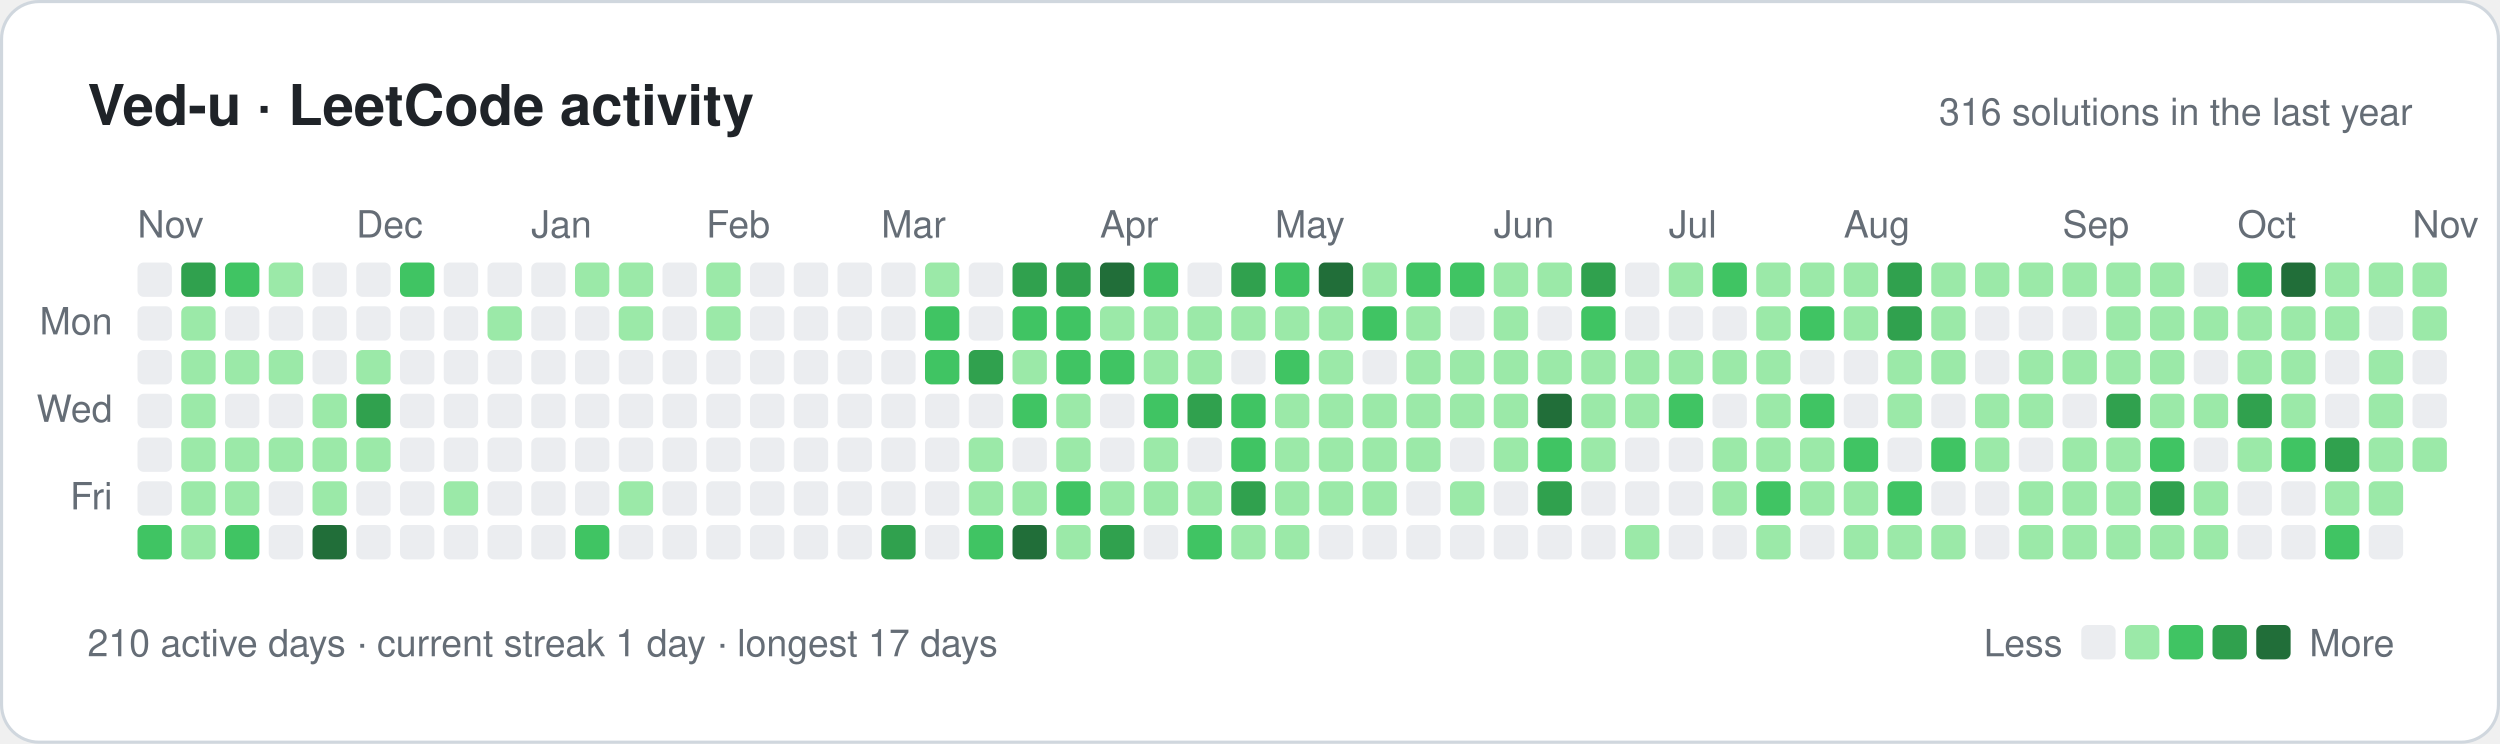
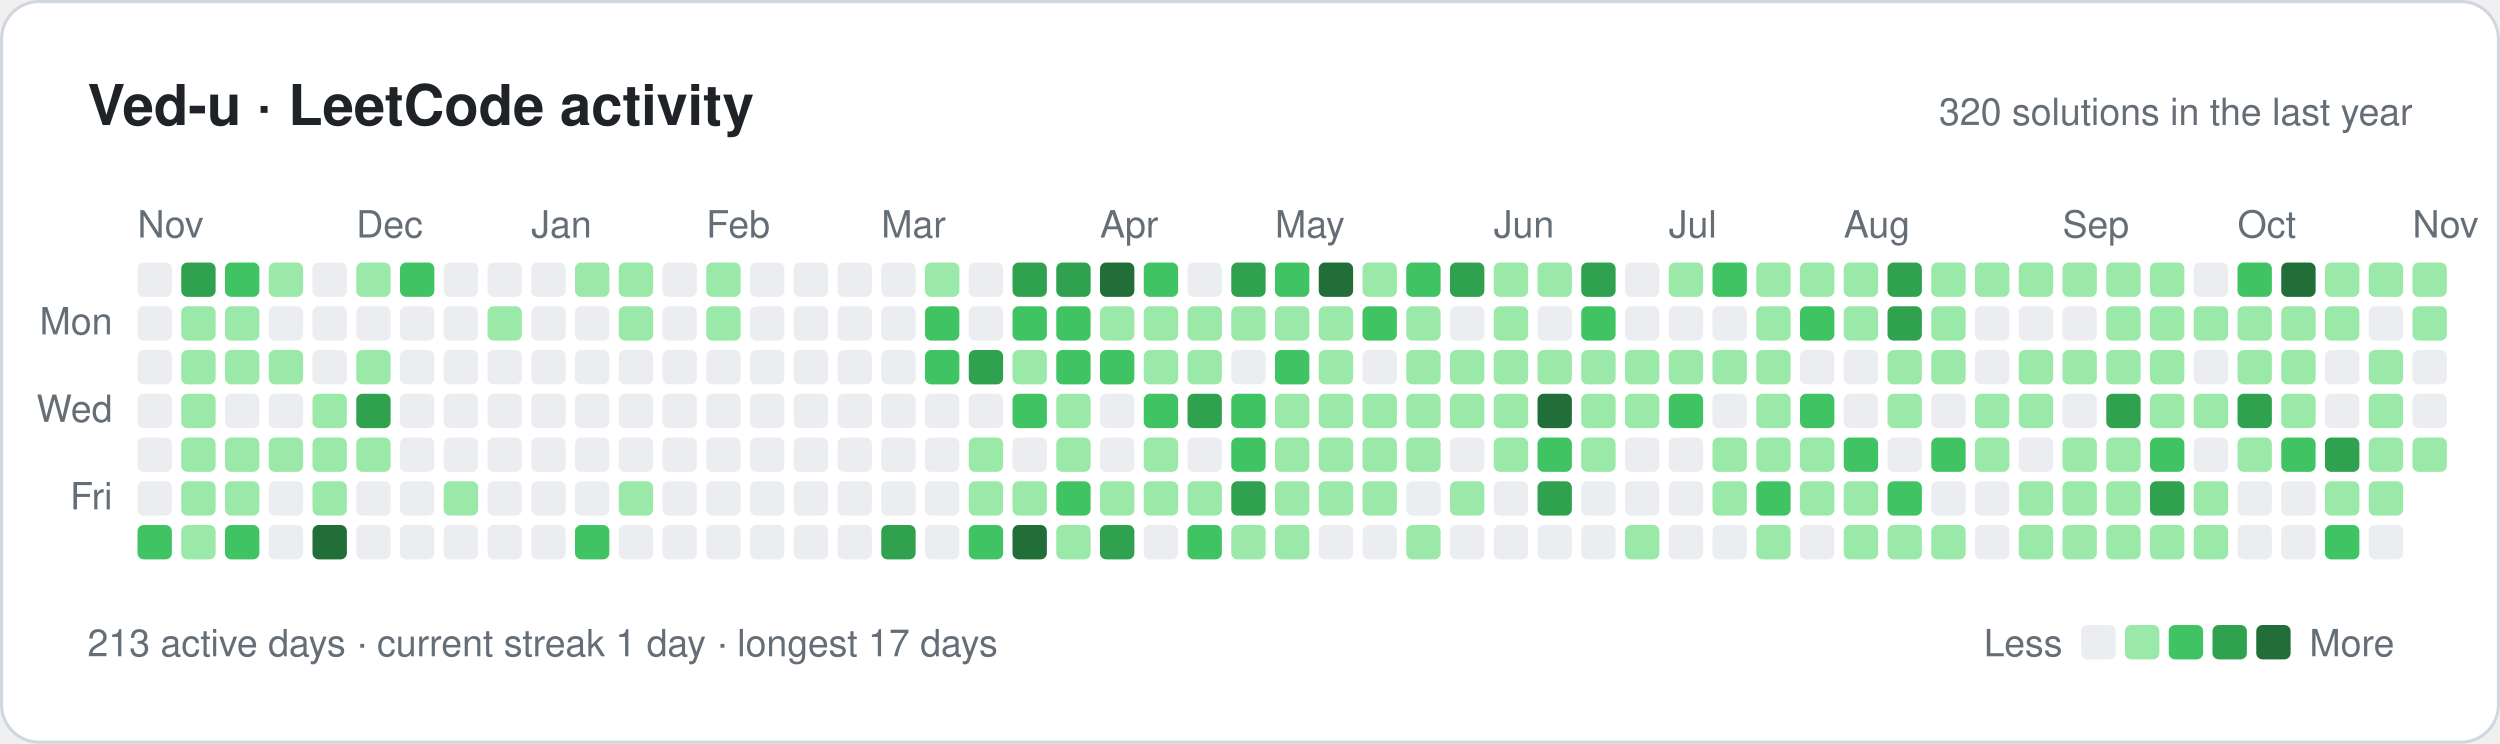
<svg xmlns="http://www.w3.org/2000/svg" width="800" height="238" viewBox="0 0 800 238" font-family="-apple-system,BlinkMacSystemFont,'Segoe UI',Helvetica,Arial,sans-serif" role="img" aria-labelledby="t">
  <style>
.bg{fill:#ffffff;stroke:#d0d7de}.title{fill:#1f2328;font-size:18px;font-weight:600}.muted{fill:#656d76;font-size:12px}
.label{fill:#1f2328;font-size:13px;font-weight:600}.value{fill:#1f2328;font-size:22px;font-weight:700}.value-sm{fill:#1f2328;font-size:14px;font-weight:700}
.total{fill:#1f2328;font-size:30px;font-weight:700}.track{fill:#eaeef2}.ring-track{stroke:#eaeef2}.divider{stroke:#d0d7de}.grid{stroke:#d0d7de;fill:none}
@media (prefers-color-scheme: dark){.bg{fill:#0d1117;stroke:#30363d}.title,.label,.value,.value-sm,.total{fill:#e6edf3}.muted{fill:#8b949e}.track{fill:#21262d}.ring-track{stroke:#21262d}.divider{stroke:#30363d}.grid{stroke:#30363d}}
@keyframes ls-fade{from{opacity:0;transform:translateY(6px)}to{opacity:1;transform:none}}
@keyframes ls-grow{from{transform:scaleX(0)}to{transform:scaleX(1)}}
@keyframes ls-pop{from{opacity:0;transform:scale(.2)}to{opacity:1;transform:scale(1)}}
@keyframes ls-pulse{0%,100%{opacity:1}50%{opacity:.3}}
.fade{animation:ls-fade .6s ease-out both}
.grow{transform-box:fill-box;transform-origin:left center;animation:ls-grow .9s cubic-bezier(.2,.7,.3,1) both}
.pulse{animation:ls-pulse 1.8s ease-in-out infinite}
.d1{animation-delay:0.12s}
.d2{animation-delay:0.24s}
.d3{animation-delay:0.36s}
.d4{animation-delay:0.48s}
.d5{animation-delay:0.60s}
.d6{animation-delay:0.72s}
.d7{animation-delay:0.84s}
.d8{animation-delay:0.96s}
@media (prefers-reduced-motion: reduce){*{animation:none!important}}
.h0{fill:#ebedf0}.h1{fill:#9be9a8}.h2{fill:#40c463}.h3{fill:#30a14e}.h4{fill:#216e39}
@media (prefers-color-scheme: dark){.h0{fill:#161b22}.h1{fill:#0e4429}.h2{fill:#006d32}.h3{fill:#26a641}.h4{fill:#39d353}}
</style>
  <rect x="0.5" y="0.5" width="799" height="237" rx="12" class="bg" />
  <g class="fade">
    <text x="28" y="40" class="title">Ved-u · LeetCode activity</text>
-     <text x="772" y="40" class="muted" text-anchor="end">316 solutions in the last year</text>
+     <text x="772" y="40" class="muted" text-anchor="end">320 solutions in the last year</text>
  </g>
  <text x="44" y="76" class="muted" font-size="11">Nov</text>
  <text x="114" y="76" class="muted" font-size="11">Dec</text>
  <text x="170" y="76" class="muted" font-size="11">Jan</text>
  <text x="226" y="76" class="muted" font-size="11">Feb</text>
  <text x="282" y="76" class="muted" font-size="11">Mar</text>
  <text x="352" y="76" class="muted" font-size="11">Apr</text>
  <text x="408" y="76" class="muted" font-size="11">May</text>
  <text x="478" y="76" class="muted" font-size="11">Jun</text>
  <text x="534" y="76" class="muted" font-size="11">Jul</text>
  <text x="590" y="76" class="muted" font-size="11">Aug</text>
  <text x="660" y="76" class="muted" font-size="11">Sep</text>
  <text x="716" y="76" class="muted" font-size="11">Oct</text>
  <text x="772" y="76" class="muted" font-size="11">Nov</text>
  <text x="36" y="107" class="muted" font-size="10" text-anchor="end">Mon</text>
  <text x="36" y="135" class="muted" font-size="10" text-anchor="end">Wed</text>
  <text x="36" y="163" class="muted" font-size="10" text-anchor="end">Fri</text>
  <g class="fade d1">
    <rect x="44" y="84" width="11" height="11" rx="2" class="h0" />
    <rect x="44" y="98" width="11" height="11" rx="2" class="h0" />
    <rect x="44" y="112" width="11" height="11" rx="2" class="h0" />
    <rect x="44" y="126" width="11" height="11" rx="2" class="h0" />
    <rect x="44" y="140" width="11" height="11" rx="2" class="h0" />
    <rect x="44" y="154" width="11" height="11" rx="2" class="h0" />
    <rect x="44" y="168" width="11" height="11" rx="2" class="h2" />
    <rect x="58" y="84" width="11" height="11" rx="2" class="h3" />
    <rect x="58" y="98" width="11" height="11" rx="2" class="h1" />
    <rect x="58" y="112" width="11" height="11" rx="2" class="h1" />
    <rect x="58" y="126" width="11" height="11" rx="2" class="h1" />
    <rect x="58" y="140" width="11" height="11" rx="2" class="h1" />
    <rect x="58" y="154" width="11" height="11" rx="2" class="h1" />
    <rect x="58" y="168" width="11" height="11" rx="2" class="h1" />
    <rect x="72" y="84" width="11" height="11" rx="2" class="h2" />
-     <rect x="72" y="98" width="11" height="11" rx="2" class="h0" />
+     <rect x="72" y="98" width="11" height="11" rx="2" class="h1" />
    <rect x="72" y="112" width="11" height="11" rx="2" class="h1" />
    <rect x="72" y="126" width="11" height="11" rx="2" class="h0" />
    <rect x="72" y="140" width="11" height="11" rx="2" class="h1" />
    <rect x="72" y="154" width="11" height="11" rx="2" class="h1" />
    <rect x="72" y="168" width="11" height="11" rx="2" class="h2" />
    <rect x="86" y="84" width="11" height="11" rx="2" class="h1" />
    <rect x="86" y="98" width="11" height="11" rx="2" class="h0" />
    <rect x="86" y="112" width="11" height="11" rx="2" class="h1" />
    <rect x="86" y="126" width="11" height="11" rx="2" class="h0" />
    <rect x="86" y="140" width="11" height="11" rx="2" class="h1" />
    <rect x="86" y="154" width="11" height="11" rx="2" class="h0" />
    <rect x="86" y="168" width="11" height="11" rx="2" class="h0" />
    <rect x="100" y="84" width="11" height="11" rx="2" class="h0" />
    <rect x="100" y="98" width="11" height="11" rx="2" class="h0" />
    <rect x="100" y="112" width="11" height="11" rx="2" class="h0" />
    <rect x="100" y="126" width="11" height="11" rx="2" class="h1" />
    <rect x="100" y="140" width="11" height="11" rx="2" class="h1" />
    <rect x="100" y="154" width="11" height="11" rx="2" class="h1" />
    <rect x="100" y="168" width="11" height="11" rx="2" class="h4" />
-     <rect x="114" y="84" width="11" height="11" rx="2" class="h0" />
+     <rect x="114" y="84" width="11" height="11" rx="2" class="h1" />
    <rect x="114" y="98" width="11" height="11" rx="2" class="h0" />
    <rect x="114" y="112" width="11" height="11" rx="2" class="h1" />
    <rect x="114" y="126" width="11" height="11" rx="2" class="h3" />
    <rect x="114" y="140" width="11" height="11" rx="2" class="h1" />
    <rect x="114" y="154" width="11" height="11" rx="2" class="h0" />
    <rect x="114" y="168" width="11" height="11" rx="2" class="h0" />
    <rect x="128" y="84" width="11" height="11" rx="2" class="h2" />
    <rect x="128" y="98" width="11" height="11" rx="2" class="h0" />
    <rect x="128" y="112" width="11" height="11" rx="2" class="h0" />
    <rect x="128" y="126" width="11" height="11" rx="2" class="h0" />
    <rect x="128" y="140" width="11" height="11" rx="2" class="h0" />
    <rect x="128" y="154" width="11" height="11" rx="2" class="h0" />
    <rect x="128" y="168" width="11" height="11" rx="2" class="h0" />
    <rect x="142" y="84" width="11" height="11" rx="2" class="h0" />
    <rect x="142" y="98" width="11" height="11" rx="2" class="h0" />
    <rect x="142" y="112" width="11" height="11" rx="2" class="h0" />
    <rect x="142" y="126" width="11" height="11" rx="2" class="h0" />
    <rect x="142" y="140" width="11" height="11" rx="2" class="h0" />
    <rect x="142" y="154" width="11" height="11" rx="2" class="h1" />
    <rect x="142" y="168" width="11" height="11" rx="2" class="h0" />
    <rect x="156" y="84" width="11" height="11" rx="2" class="h0" />
    <rect x="156" y="98" width="11" height="11" rx="2" class="h1" />
    <rect x="156" y="112" width="11" height="11" rx="2" class="h0" />
    <rect x="156" y="126" width="11" height="11" rx="2" class="h0" />
    <rect x="156" y="140" width="11" height="11" rx="2" class="h0" />
    <rect x="156" y="154" width="11" height="11" rx="2" class="h0" />
    <rect x="156" y="168" width="11" height="11" rx="2" class="h0" />
    <rect x="170" y="84" width="11" height="11" rx="2" class="h0" />
    <rect x="170" y="98" width="11" height="11" rx="2" class="h0" />
    <rect x="170" y="112" width="11" height="11" rx="2" class="h0" />
    <rect x="170" y="126" width="11" height="11" rx="2" class="h0" />
    <rect x="170" y="140" width="11" height="11" rx="2" class="h0" />
    <rect x="170" y="154" width="11" height="11" rx="2" class="h0" />
    <rect x="170" y="168" width="11" height="11" rx="2" class="h0" />
    <rect x="184" y="84" width="11" height="11" rx="2" class="h1" />
    <rect x="184" y="98" width="11" height="11" rx="2" class="h0" />
    <rect x="184" y="112" width="11" height="11" rx="2" class="h0" />
    <rect x="184" y="126" width="11" height="11" rx="2" class="h0" />
    <rect x="184" y="140" width="11" height="11" rx="2" class="h0" />
    <rect x="184" y="154" width="11" height="11" rx="2" class="h0" />
    <rect x="184" y="168" width="11" height="11" rx="2" class="h2" />
    <rect x="198" y="84" width="11" height="11" rx="2" class="h1" />
    <rect x="198" y="98" width="11" height="11" rx="2" class="h1" />
    <rect x="198" y="112" width="11" height="11" rx="2" class="h0" />
    <rect x="198" y="126" width="11" height="11" rx="2" class="h0" />
    <rect x="198" y="140" width="11" height="11" rx="2" class="h0" />
    <rect x="198" y="154" width="11" height="11" rx="2" class="h1" />
    <rect x="198" y="168" width="11" height="11" rx="2" class="h0" />
    <rect x="212" y="84" width="11" height="11" rx="2" class="h0" />
    <rect x="212" y="98" width="11" height="11" rx="2" class="h0" />
    <rect x="212" y="112" width="11" height="11" rx="2" class="h0" />
    <rect x="212" y="126" width="11" height="11" rx="2" class="h0" />
    <rect x="212" y="140" width="11" height="11" rx="2" class="h0" />
    <rect x="212" y="154" width="11" height="11" rx="2" class="h0" />
    <rect x="212" y="168" width="11" height="11" rx="2" class="h0" />
    <rect x="226" y="84" width="11" height="11" rx="2" class="h1" />
    <rect x="226" y="98" width="11" height="11" rx="2" class="h1" />
    <rect x="226" y="112" width="11" height="11" rx="2" class="h0" />
    <rect x="226" y="126" width="11" height="11" rx="2" class="h0" />
    <rect x="226" y="140" width="11" height="11" rx="2" class="h0" />
    <rect x="226" y="154" width="11" height="11" rx="2" class="h0" />
    <rect x="226" y="168" width="11" height="11" rx="2" class="h0" />
    <rect x="240" y="84" width="11" height="11" rx="2" class="h0" />
    <rect x="240" y="98" width="11" height="11" rx="2" class="h0" />
    <rect x="240" y="112" width="11" height="11" rx="2" class="h0" />
    <rect x="240" y="126" width="11" height="11" rx="2" class="h0" />
    <rect x="240" y="140" width="11" height="11" rx="2" class="h0" />
    <rect x="240" y="154" width="11" height="11" rx="2" class="h0" />
    <rect x="240" y="168" width="11" height="11" rx="2" class="h0" />
    <rect x="254" y="84" width="11" height="11" rx="2" class="h0" />
    <rect x="254" y="98" width="11" height="11" rx="2" class="h0" />
    <rect x="254" y="112" width="11" height="11" rx="2" class="h0" />
    <rect x="254" y="126" width="11" height="11" rx="2" class="h0" />
    <rect x="254" y="140" width="11" height="11" rx="2" class="h0" />
    <rect x="254" y="154" width="11" height="11" rx="2" class="h0" />
    <rect x="254" y="168" width="11" height="11" rx="2" class="h0" />
    <rect x="268" y="84" width="11" height="11" rx="2" class="h0" />
    <rect x="268" y="98" width="11" height="11" rx="2" class="h0" />
    <rect x="268" y="112" width="11" height="11" rx="2" class="h0" />
    <rect x="268" y="126" width="11" height="11" rx="2" class="h0" />
    <rect x="268" y="140" width="11" height="11" rx="2" class="h0" />
    <rect x="268" y="154" width="11" height="11" rx="2" class="h0" />
    <rect x="268" y="168" width="11" height="11" rx="2" class="h0" />
    <rect x="282" y="84" width="11" height="11" rx="2" class="h0" />
    <rect x="282" y="98" width="11" height="11" rx="2" class="h0" />
    <rect x="282" y="112" width="11" height="11" rx="2" class="h0" />
    <rect x="282" y="126" width="11" height="11" rx="2" class="h0" />
    <rect x="282" y="140" width="11" height="11" rx="2" class="h0" />
    <rect x="282" y="154" width="11" height="11" rx="2" class="h0" />
    <rect x="282" y="168" width="11" height="11" rx="2" class="h3" />
    <rect x="296" y="84" width="11" height="11" rx="2" class="h1" />
    <rect x="296" y="98" width="11" height="11" rx="2" class="h2" />
    <rect x="296" y="112" width="11" height="11" rx="2" class="h2" />
    <rect x="296" y="126" width="11" height="11" rx="2" class="h0" />
    <rect x="296" y="140" width="11" height="11" rx="2" class="h0" />
    <rect x="296" y="154" width="11" height="11" rx="2" class="h0" />
    <rect x="296" y="168" width="11" height="11" rx="2" class="h0" />
    <rect x="310" y="84" width="11" height="11" rx="2" class="h0" />
    <rect x="310" y="98" width="11" height="11" rx="2" class="h0" />
    <rect x="310" y="112" width="11" height="11" rx="2" class="h3" />
    <rect x="310" y="126" width="11" height="11" rx="2" class="h0" />
    <rect x="310" y="140" width="11" height="11" rx="2" class="h1" />
    <rect x="310" y="154" width="11" height="11" rx="2" class="h1" />
    <rect x="310" y="168" width="11" height="11" rx="2" class="h2" />
    <rect x="324" y="84" width="11" height="11" rx="2" class="h3" />
    <rect x="324" y="98" width="11" height="11" rx="2" class="h2" />
    <rect x="324" y="112" width="11" height="11" rx="2" class="h1" />
    <rect x="324" y="126" width="11" height="11" rx="2" class="h2" />
    <rect x="324" y="140" width="11" height="11" rx="2" class="h0" />
    <rect x="324" y="154" width="11" height="11" rx="2" class="h1" />
    <rect x="324" y="168" width="11" height="11" rx="2" class="h4" />
    <rect x="338" y="84" width="11" height="11" rx="2" class="h3" />
    <rect x="338" y="98" width="11" height="11" rx="2" class="h2" />
    <rect x="338" y="112" width="11" height="11" rx="2" class="h2" />
    <rect x="338" y="126" width="11" height="11" rx="2" class="h1" />
    <rect x="338" y="140" width="11" height="11" rx="2" class="h1" />
    <rect x="338" y="154" width="11" height="11" rx="2" class="h2" />
    <rect x="338" y="168" width="11" height="11" rx="2" class="h1" />
    <rect x="352" y="84" width="11" height="11" rx="2" class="h4" />
    <rect x="352" y="98" width="11" height="11" rx="2" class="h1" />
    <rect x="352" y="112" width="11" height="11" rx="2" class="h2" />
    <rect x="352" y="126" width="11" height="11" rx="2" class="h0" />
    <rect x="352" y="140" width="11" height="11" rx="2" class="h0" />
    <rect x="352" y="154" width="11" height="11" rx="2" class="h1" />
    <rect x="352" y="168" width="11" height="11" rx="2" class="h3" />
    <rect x="366" y="84" width="11" height="11" rx="2" class="h2" />
    <rect x="366" y="98" width="11" height="11" rx="2" class="h1" />
    <rect x="366" y="112" width="11" height="11" rx="2" class="h1" />
    <rect x="366" y="126" width="11" height="11" rx="2" class="h2" />
    <rect x="366" y="140" width="11" height="11" rx="2" class="h1" />
    <rect x="366" y="154" width="11" height="11" rx="2" class="h1" />
    <rect x="366" y="168" width="11" height="11" rx="2" class="h0" />
    <rect x="380" y="84" width="11" height="11" rx="2" class="h0" />
    <rect x="380" y="98" width="11" height="11" rx="2" class="h1" />
    <rect x="380" y="112" width="11" height="11" rx="2" class="h1" />
    <rect x="380" y="126" width="11" height="11" rx="2" class="h3" />
    <rect x="380" y="140" width="11" height="11" rx="2" class="h0" />
    <rect x="380" y="154" width="11" height="11" rx="2" class="h1" />
    <rect x="380" y="168" width="11" height="11" rx="2" class="h2" />
    <rect x="394" y="84" width="11" height="11" rx="2" class="h3" />
    <rect x="394" y="98" width="11" height="11" rx="2" class="h1" />
    <rect x="394" y="112" width="11" height="11" rx="2" class="h0" />
    <rect x="394" y="126" width="11" height="11" rx="2" class="h2" />
    <rect x="394" y="140" width="11" height="11" rx="2" class="h2" />
    <rect x="394" y="154" width="11" height="11" rx="2" class="h3" />
    <rect x="394" y="168" width="11" height="11" rx="2" class="h1" />
    <rect x="408" y="84" width="11" height="11" rx="2" class="h2" />
    <rect x="408" y="98" width="11" height="11" rx="2" class="h1" />
    <rect x="408" y="112" width="11" height="11" rx="2" class="h2" />
    <rect x="408" y="126" width="11" height="11" rx="2" class="h1" />
    <rect x="408" y="140" width="11" height="11" rx="2" class="h1" />
    <rect x="408" y="154" width="11" height="11" rx="2" class="h1" />
    <rect x="408" y="168" width="11" height="11" rx="2" class="h1" />
    <rect x="422" y="84" width="11" height="11" rx="2" class="h4" />
    <rect x="422" y="98" width="11" height="11" rx="2" class="h1" />
    <rect x="422" y="112" width="11" height="11" rx="2" class="h1" />
    <rect x="422" y="126" width="11" height="11" rx="2" class="h1" />
    <rect x="422" y="140" width="11" height="11" rx="2" class="h1" />
    <rect x="422" y="154" width="11" height="11" rx="2" class="h1" />
    <rect x="422" y="168" width="11" height="11" rx="2" class="h0" />
    <rect x="436" y="84" width="11" height="11" rx="2" class="h1" />
    <rect x="436" y="98" width="11" height="11" rx="2" class="h2" />
    <rect x="436" y="112" width="11" height="11" rx="2" class="h0" />
    <rect x="436" y="126" width="11" height="11" rx="2" class="h1" />
    <rect x="436" y="140" width="11" height="11" rx="2" class="h1" />
    <rect x="436" y="154" width="11" height="11" rx="2" class="h1" />
    <rect x="436" y="168" width="11" height="11" rx="2" class="h0" />
    <rect x="450" y="84" width="11" height="11" rx="2" class="h2" />
    <rect x="450" y="98" width="11" height="11" rx="2" class="h1" />
    <rect x="450" y="112" width="11" height="11" rx="2" class="h1" />
    <rect x="450" y="126" width="11" height="11" rx="2" class="h1" />
    <rect x="450" y="140" width="11" height="11" rx="2" class="h1" />
    <rect x="450" y="154" width="11" height="11" rx="2" class="h0" />
-     <rect x="450" y="168" width="11" height="11" rx="2" class="h0" />
-     <rect x="464" y="84" width="11" height="11" rx="2" class="h2" />
+     <rect x="450" y="168" width="11" height="11" rx="2" class="h1" />
+     <rect x="464" y="84" width="11" height="11" rx="2" class="h3" />
    <rect x="464" y="98" width="11" height="11" rx="2" class="h0" />
    <rect x="464" y="112" width="11" height="11" rx="2" class="h1" />
    <rect x="464" y="126" width="11" height="11" rx="2" class="h1" />
    <rect x="464" y="140" width="11" height="11" rx="2" class="h0" />
    <rect x="464" y="154" width="11" height="11" rx="2" class="h1" />
    <rect x="464" y="168" width="11" height="11" rx="2" class="h0" />
    <rect x="478" y="84" width="11" height="11" rx="2" class="h1" />
    <rect x="478" y="98" width="11" height="11" rx="2" class="h1" />
    <rect x="478" y="112" width="11" height="11" rx="2" class="h1" />
    <rect x="478" y="126" width="11" height="11" rx="2" class="h1" />
    <rect x="478" y="140" width="11" height="11" rx="2" class="h1" />
    <rect x="478" y="154" width="11" height="11" rx="2" class="h0" />
    <rect x="478" y="168" width="11" height="11" rx="2" class="h0" />
    <rect x="492" y="84" width="11" height="11" rx="2" class="h1" />
    <rect x="492" y="98" width="11" height="11" rx="2" class="h0" />
    <rect x="492" y="112" width="11" height="11" rx="2" class="h1" />
    <rect x="492" y="126" width="11" height="11" rx="2" class="h4" />
    <rect x="492" y="140" width="11" height="11" rx="2" class="h2" />
    <rect x="492" y="154" width="11" height="11" rx="2" class="h3" />
    <rect x="492" y="168" width="11" height="11" rx="2" class="h0" />
    <rect x="506" y="84" width="11" height="11" rx="2" class="h3" />
    <rect x="506" y="98" width="11" height="11" rx="2" class="h2" />
    <rect x="506" y="112" width="11" height="11" rx="2" class="h1" />
    <rect x="506" y="126" width="11" height="11" rx="2" class="h1" />
    <rect x="506" y="140" width="11" height="11" rx="2" class="h1" />
    <rect x="506" y="154" width="11" height="11" rx="2" class="h0" />
    <rect x="506" y="168" width="11" height="11" rx="2" class="h0" />
    <rect x="520" y="84" width="11" height="11" rx="2" class="h0" />
    <rect x="520" y="98" width="11" height="11" rx="2" class="h0" />
    <rect x="520" y="112" width="11" height="11" rx="2" class="h1" />
    <rect x="520" y="126" width="11" height="11" rx="2" class="h1" />
    <rect x="520" y="140" width="11" height="11" rx="2" class="h0" />
    <rect x="520" y="154" width="11" height="11" rx="2" class="h0" />
    <rect x="520" y="168" width="11" height="11" rx="2" class="h1" />
    <rect x="534" y="84" width="11" height="11" rx="2" class="h1" />
    <rect x="534" y="98" width="11" height="11" rx="2" class="h0" />
    <rect x="534" y="112" width="11" height="11" rx="2" class="h1" />
    <rect x="534" y="126" width="11" height="11" rx="2" class="h2" />
    <rect x="534" y="140" width="11" height="11" rx="2" class="h0" />
    <rect x="534" y="154" width="11" height="11" rx="2" class="h0" />
    <rect x="534" y="168" width="11" height="11" rx="2" class="h0" />
    <rect x="548" y="84" width="11" height="11" rx="2" class="h2" />
    <rect x="548" y="98" width="11" height="11" rx="2" class="h0" />
    <rect x="548" y="112" width="11" height="11" rx="2" class="h1" />
    <rect x="548" y="126" width="11" height="11" rx="2" class="h0" />
    <rect x="548" y="140" width="11" height="11" rx="2" class="h1" />
    <rect x="548" y="154" width="11" height="11" rx="2" class="h1" />
    <rect x="548" y="168" width="11" height="11" rx="2" class="h0" />
    <rect x="562" y="84" width="11" height="11" rx="2" class="h1" />
    <rect x="562" y="98" width="11" height="11" rx="2" class="h1" />
    <rect x="562" y="112" width="11" height="11" rx="2" class="h1" />
    <rect x="562" y="126" width="11" height="11" rx="2" class="h1" />
    <rect x="562" y="140" width="11" height="11" rx="2" class="h1" />
    <rect x="562" y="154" width="11" height="11" rx="2" class="h2" />
    <rect x="562" y="168" width="11" height="11" rx="2" class="h1" />
    <rect x="576" y="84" width="11" height="11" rx="2" class="h1" />
    <rect x="576" y="98" width="11" height="11" rx="2" class="h2" />
    <rect x="576" y="112" width="11" height="11" rx="2" class="h0" />
    <rect x="576" y="126" width="11" height="11" rx="2" class="h2" />
    <rect x="576" y="140" width="11" height="11" rx="2" class="h1" />
    <rect x="576" y="154" width="11" height="11" rx="2" class="h1" />
    <rect x="576" y="168" width="11" height="11" rx="2" class="h0" />
    <rect x="590" y="84" width="11" height="11" rx="2" class="h1" />
    <rect x="590" y="98" width="11" height="11" rx="2" class="h1" />
    <rect x="590" y="112" width="11" height="11" rx="2" class="h0" />
    <rect x="590" y="126" width="11" height="11" rx="2" class="h0" />
    <rect x="590" y="140" width="11" height="11" rx="2" class="h2" />
    <rect x="590" y="154" width="11" height="11" rx="2" class="h1" />
    <rect x="590" y="168" width="11" height="11" rx="2" class="h1" />
    <rect x="604" y="84" width="11" height="11" rx="2" class="h3" />
    <rect x="604" y="98" width="11" height="11" rx="2" class="h3" />
    <rect x="604" y="112" width="11" height="11" rx="2" class="h1" />
    <rect x="604" y="126" width="11" height="11" rx="2" class="h1" />
    <rect x="604" y="140" width="11" height="11" rx="2" class="h0" />
    <rect x="604" y="154" width="11" height="11" rx="2" class="h2" />
    <rect x="604" y="168" width="11" height="11" rx="2" class="h1" />
    <rect x="618" y="84" width="11" height="11" rx="2" class="h1" />
    <rect x="618" y="98" width="11" height="11" rx="2" class="h1" />
    <rect x="618" y="112" width="11" height="11" rx="2" class="h1" />
    <rect x="618" y="126" width="11" height="11" rx="2" class="h0" />
    <rect x="618" y="140" width="11" height="11" rx="2" class="h2" />
    <rect x="618" y="154" width="11" height="11" rx="2" class="h0" />
    <rect x="618" y="168" width="11" height="11" rx="2" class="h1" />
    <rect x="632" y="84" width="11" height="11" rx="2" class="h1" />
    <rect x="632" y="98" width="11" height="11" rx="2" class="h0" />
    <rect x="632" y="112" width="11" height="11" rx="2" class="h0" />
    <rect x="632" y="126" width="11" height="11" rx="2" class="h1" />
    <rect x="632" y="140" width="11" height="11" rx="2" class="h1" />
    <rect x="632" y="154" width="11" height="11" rx="2" class="h0" />
    <rect x="632" y="168" width="11" height="11" rx="2" class="h0" />
    <rect x="646" y="84" width="11" height="11" rx="2" class="h1" />
    <rect x="646" y="98" width="11" height="11" rx="2" class="h0" />
    <rect x="646" y="112" width="11" height="11" rx="2" class="h1" />
    <rect x="646" y="126" width="11" height="11" rx="2" class="h1" />
    <rect x="646" y="140" width="11" height="11" rx="2" class="h0" />
    <rect x="646" y="154" width="11" height="11" rx="2" class="h1" />
    <rect x="646" y="168" width="11" height="11" rx="2" class="h1" />
    <rect x="660" y="84" width="11" height="11" rx="2" class="h1" />
    <rect x="660" y="98" width="11" height="11" rx="2" class="h0" />
    <rect x="660" y="112" width="11" height="11" rx="2" class="h1" />
    <rect x="660" y="126" width="11" height="11" rx="2" class="h0" />
    <rect x="660" y="140" width="11" height="11" rx="2" class="h1" />
    <rect x="660" y="154" width="11" height="11" rx="2" class="h1" />
    <rect x="660" y="168" width="11" height="11" rx="2" class="h1" />
    <rect x="674" y="84" width="11" height="11" rx="2" class="h1" />
    <rect x="674" y="98" width="11" height="11" rx="2" class="h1" />
    <rect x="674" y="112" width="11" height="11" rx="2" class="h1" />
    <rect x="674" y="126" width="11" height="11" rx="2" class="h3" />
    <rect x="674" y="140" width="11" height="11" rx="2" class="h1" />
    <rect x="674" y="154" width="11" height="11" rx="2" class="h1" />
    <rect x="674" y="168" width="11" height="11" rx="2" class="h1" />
    <rect x="688" y="84" width="11" height="11" rx="2" class="h1" />
    <rect x="688" y="98" width="11" height="11" rx="2" class="h1" />
    <rect x="688" y="112" width="11" height="11" rx="2" class="h1" />
    <rect x="688" y="126" width="11" height="11" rx="2" class="h1" />
    <rect x="688" y="140" width="11" height="11" rx="2" class="h2" />
    <rect x="688" y="154" width="11" height="11" rx="2" class="h3" />
    <rect x="688" y="168" width="11" height="11" rx="2" class="h1" />
    <rect x="702" y="84" width="11" height="11" rx="2" class="h0" />
    <rect x="702" y="98" width="11" height="11" rx="2" class="h1" />
    <rect x="702" y="112" width="11" height="11" rx="2" class="h0" />
    <rect x="702" y="126" width="11" height="11" rx="2" class="h1" />
    <rect x="702" y="140" width="11" height="11" rx="2" class="h0" />
    <rect x="702" y="154" width="11" height="11" rx="2" class="h1" />
    <rect x="702" y="168" width="11" height="11" rx="2" class="h1" />
    <rect x="716" y="84" width="11" height="11" rx="2" class="h2" />
    <rect x="716" y="98" width="11" height="11" rx="2" class="h1" />
    <rect x="716" y="112" width="11" height="11" rx="2" class="h1" />
    <rect x="716" y="126" width="11" height="11" rx="2" class="h3" />
    <rect x="716" y="140" width="11" height="11" rx="2" class="h1" />
    <rect x="716" y="154" width="11" height="11" rx="2" class="h0" />
    <rect x="716" y="168" width="11" height="11" rx="2" class="h0" />
    <rect x="730" y="84" width="11" height="11" rx="2" class="h4" />
    <rect x="730" y="98" width="11" height="11" rx="2" class="h1" />
    <rect x="730" y="112" width="11" height="11" rx="2" class="h1" />
    <rect x="730" y="126" width="11" height="11" rx="2" class="h1" />
    <rect x="730" y="140" width="11" height="11" rx="2" class="h2" />
    <rect x="730" y="154" width="11" height="11" rx="2" class="h0" />
    <rect x="730" y="168" width="11" height="11" rx="2" class="h0" />
    <rect x="744" y="84" width="11" height="11" rx="2" class="h1" />
    <rect x="744" y="98" width="11" height="11" rx="2" class="h1" />
    <rect x="744" y="112" width="11" height="11" rx="2" class="h0" />
    <rect x="744" y="126" width="11" height="11" rx="2" class="h0" />
    <rect x="744" y="140" width="11" height="11" rx="2" class="h3" />
    <rect x="744" y="154" width="11" height="11" rx="2" class="h1" />
    <rect x="744" y="168" width="11" height="11" rx="2" class="h2" />
    <rect x="758" y="84" width="11" height="11" rx="2" class="h1" />
    <rect x="758" y="98" width="11" height="11" rx="2" class="h0" />
    <rect x="758" y="112" width="11" height="11" rx="2" class="h1" />
    <rect x="758" y="126" width="11" height="11" rx="2" class="h1" />
    <rect x="758" y="140" width="11" height="11" rx="2" class="h1" />
    <rect x="758" y="154" width="11" height="11" rx="2" class="h1" />
    <rect x="758" y="168" width="11" height="11" rx="2" class="h0" />
    <rect x="772" y="84" width="11" height="11" rx="2" class="h1" />
    <rect x="772" y="98" width="11" height="11" rx="2" class="h1" />
    <rect x="772" y="112" width="11" height="11" rx="2" class="h0" />
    <rect x="772" y="126" width="11" height="11" rx="2" class="h0" />
    <rect x="772" y="140" width="11" height="11" rx="2" class="h1" />
  </g>
-   <text x="28" y="210" class="muted">210 active days · current streak 1 day · longest 17 days</text>
+   <text x="28" y="210" class="muted">213 active days · current streak 1 day · longest 17 days</text>
  <text x="660" y="210" class="muted" text-anchor="end">Less</text>
  <rect x="666" y="200" width="11" height="11" rx="2" class="h0" />
  <rect x="680" y="200" width="11" height="11" rx="2" class="h1" />
  <rect x="694" y="200" width="11" height="11" rx="2" class="h2" />
  <rect x="708" y="200" width="11" height="11" rx="2" class="h3" />
  <rect x="722" y="200" width="11" height="11" rx="2" class="h4" />
  <text x="739" y="210" class="muted">More</text>
</svg>
